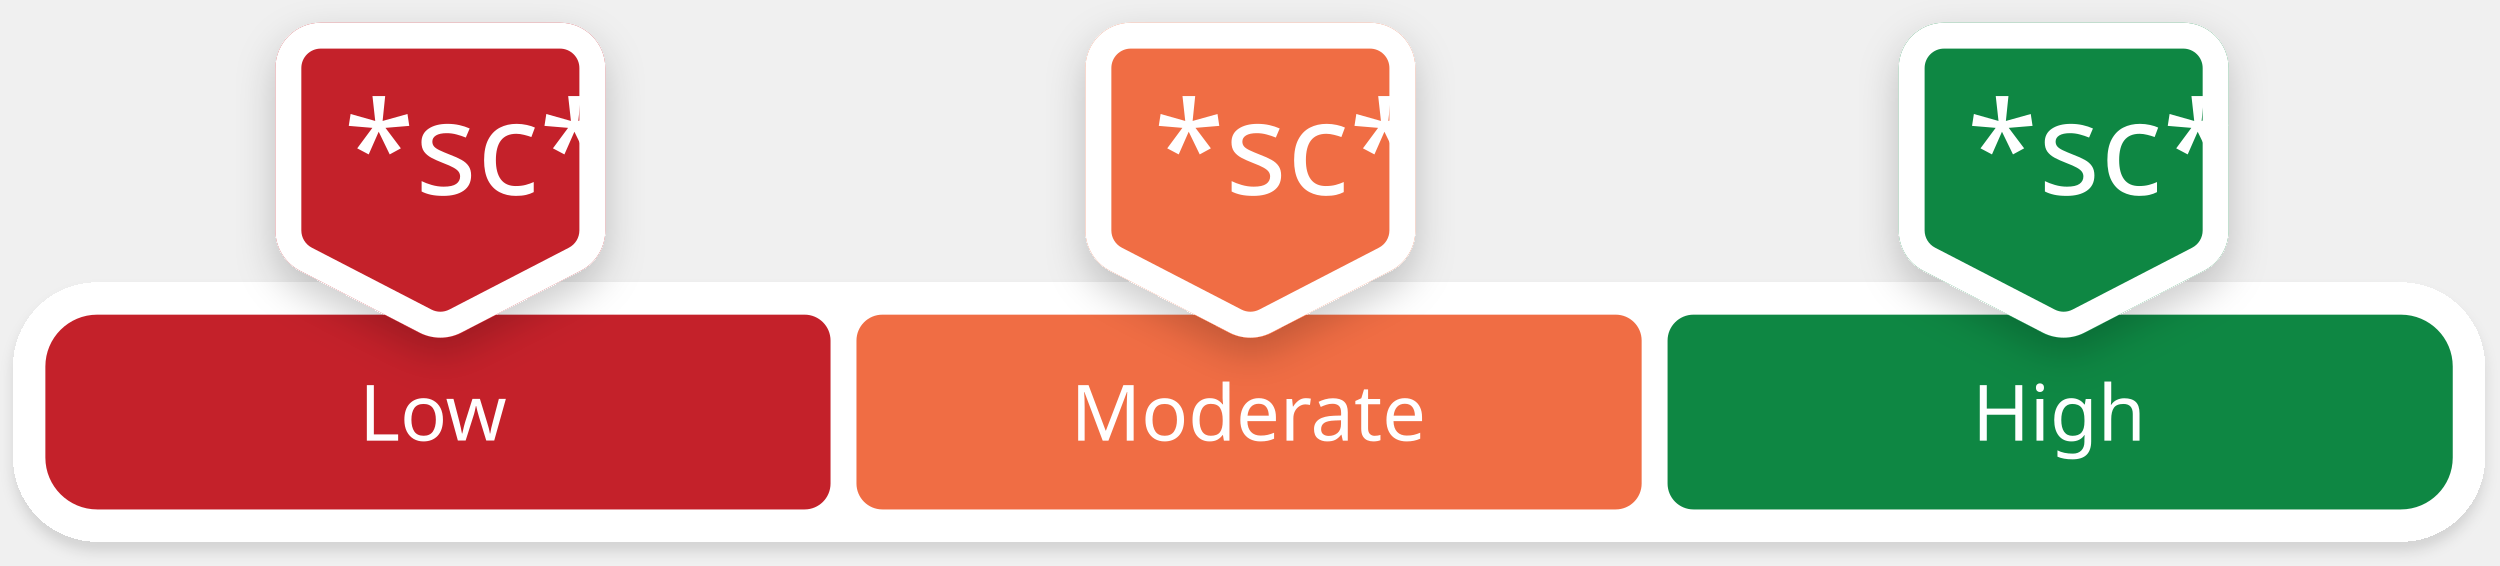
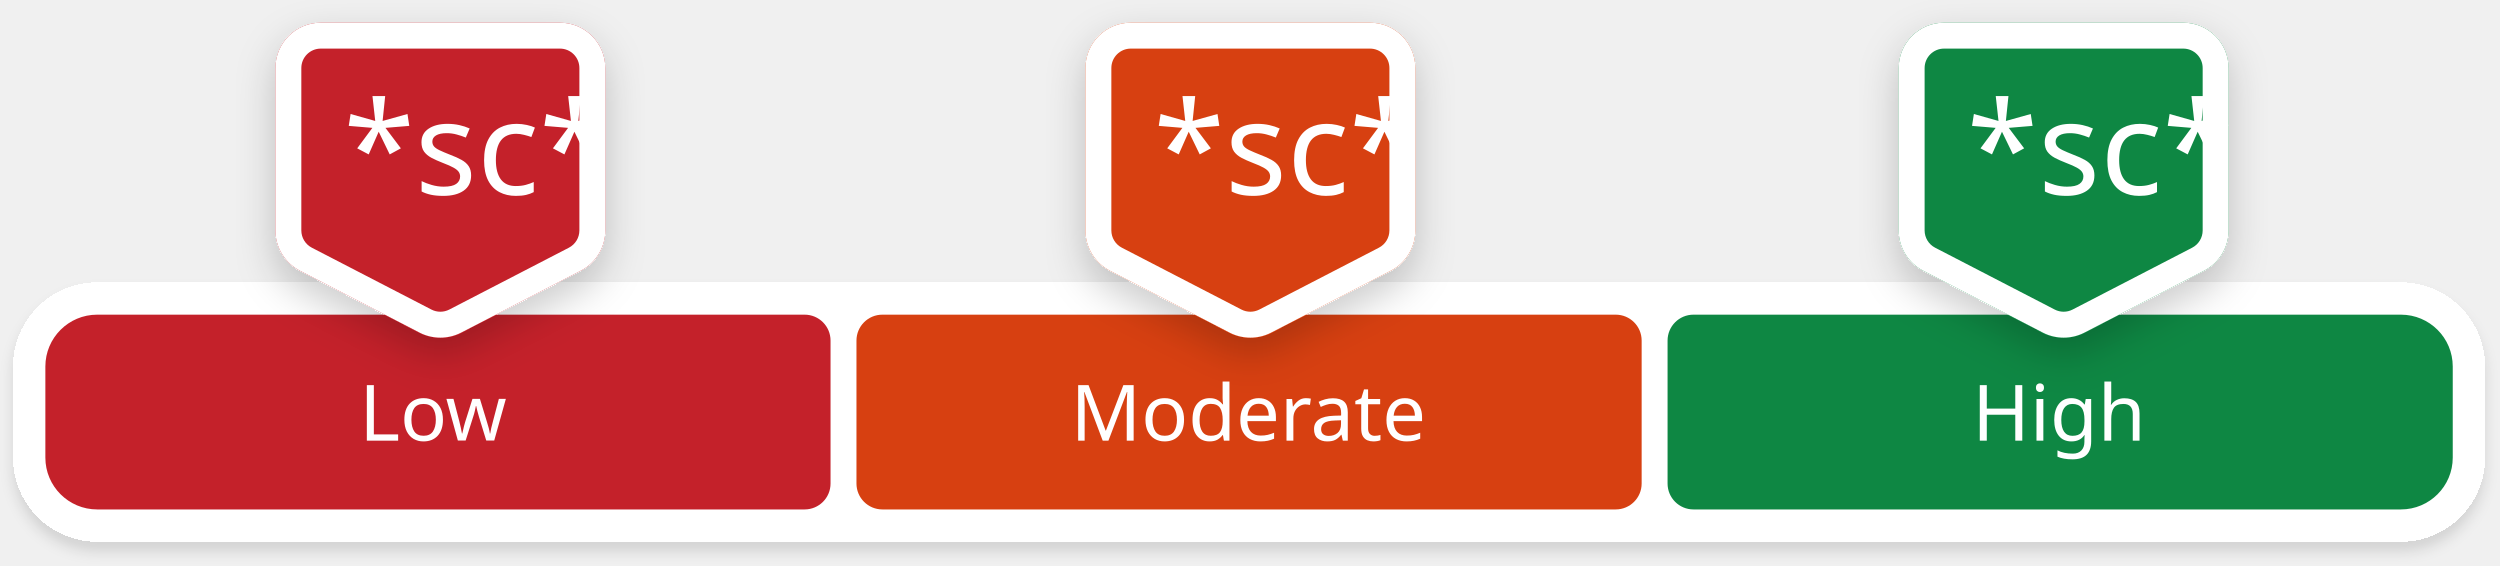
<svg xmlns="http://www.w3.org/2000/svg" width="809" height="183" viewBox="0 0 809 183" fill="none">
  <g id="slider-csuq_short">
    <g id="Frame 1" filter="url(#filter0_d_62_56)">
      <rect x="4.194" y="91.34" width="800" height="84" rx="27.261" fill="white" shape-rendering="crispEdges" />
      <g id="frame-Low-Satisfaction">
        <path d="M14.679 118.6C14.679 109.335 22.19 101.824 31.455 101.824H260.376C265.008 101.824 268.764 105.58 268.764 110.212V156.467C268.764 161.099 265.008 164.855 260.376 164.855H31.455C22.19 164.855 14.679 157.344 14.679 148.079V118.6Z" fill="#C4212A" />
        <text id="label" fill="white" xml:space="preserve" style="white-space: pre" font-family="Arial Rounded MT Bold" font-size="25.164" letter-spacing="0em">
          <tspan x="116.275" y="142.592">Low</tspan>
        </text>
      </g>
      <g id="frame-Moderate-Satisfaction">
-         <rect x="277.152" y="101.824" width="254.085" height="63.03" rx="8.388" fill="#F06D44" />
+         <rect x="277.152" y="101.824" width="254.085" height="63.03" rx="8.388" fill="#D74011" />
        <text id="label2" fill="white" xml:space="preserve" style="white-space: pre" font-family="Arial Rounded MT Bold" font-size="25.164" letter-spacing="0em">
          <tspan x="346.457" y="142.592">Moderate</tspan>
        </text>
      </g>
      <g id="frame-High-Satisfaction">
        <path d="M539.624 110.212C539.624 105.58 543.38 101.824 548.012 101.824H776.933C786.198 101.824 793.709 109.335 793.709 118.6V148.079C793.709 157.344 786.198 164.855 776.933 164.855H548.012C543.38 164.855 539.624 161.099 539.624 156.467V110.212Z" fill="#0E8743" />
        <text id="label3" fill="white" xml:space="preserve" style="white-space: pre" font-family="Arial Rounded MT Bold" font-size="25.164" letter-spacing="0em">
          <tspan x="638.222" y="142.592">High</tspan>
        </text>
      </g>
    </g>
    <g id="bubble-Low-Satisfaction">
      <g id="Union" filter="url(#filter1_d_62_56)">
        <mask id="path-8-inside-1_62_56" fill="white">
          <path d="M149.244 107.623C145.014 109.811 139.986 109.811 135.756 107.623L97.057 87.606C92.183 85.085 89.122 80.055 89.122 74.568V22.018C89.122 13.911 95.694 7.339 103.801 7.339H181.199C189.306 7.339 195.878 13.911 195.878 22.018V74.568C195.878 80.055 192.817 85.085 187.943 87.606L149.244 107.623Z" />
        </mask>
        <path d="M149.244 107.623C145.014 109.811 139.986 109.811 135.756 107.623L97.057 87.606C92.183 85.085 89.122 80.055 89.122 74.568V22.018C89.122 13.911 95.694 7.339 103.801 7.339H181.199C189.306 7.339 195.878 13.911 195.878 22.018V74.568C195.878 80.055 192.817 85.085 187.943 87.606L149.244 107.623Z" fill="#C4212A" />
        <path d="M187.943 87.606L184.089 80.156L187.943 87.606ZM97.057 87.606L100.911 80.156L97.057 87.606ZM135.756 107.623L139.61 100.172L135.756 107.623ZM149.244 107.623L145.39 100.172L149.244 107.623ZM135.756 107.623L139.61 100.172L100.911 80.156L97.057 87.606L93.203 95.056L131.902 115.073L135.756 107.623ZM89.122 74.568H97.51V22.018H89.122H80.734V74.568H89.122ZM103.801 7.339V15.727H181.199V7.339V-1.048H103.801V7.339ZM195.878 22.018H187.49V74.568H195.878H204.266V22.018H195.878ZM187.943 87.606L184.089 80.156L145.39 100.172L149.244 107.623L153.097 115.073L191.796 95.056L187.943 87.606ZM195.878 74.568H187.49C187.49 76.92 186.178 79.075 184.089 80.156L187.943 87.606L191.796 95.056C199.456 91.094 204.266 83.191 204.266 74.568H195.878ZM181.199 7.339V15.727C184.673 15.727 187.49 18.544 187.49 22.018H195.878H204.266C204.266 9.279 193.938 -1.048 181.199 -1.048V7.339ZM89.122 22.018H97.51C97.51 18.544 100.326 15.727 103.801 15.727V7.339V-1.048C91.061 -1.048 80.734 9.279 80.734 22.018H89.122ZM97.057 87.606L100.911 80.156C98.822 79.075 97.51 76.92 97.51 74.568H89.122H80.734C80.734 83.191 85.544 91.094 93.203 95.056L97.057 87.606ZM135.756 107.623L131.902 115.073C138.549 118.511 146.451 118.511 153.097 115.073L149.244 107.623L145.39 100.172C143.577 101.11 141.422 101.11 139.61 100.172L135.756 107.623Z" fill="white" mask="url(#path-8-inside-1_62_56)" />
      </g>
      <text id="score" fill="white" xml:space="preserve" style="white-space: pre" font-family="Arial Rounded MT Bold" font-size="41.94" letter-spacing="0em">
        <tspan x="111.14" y="62.968">*sc*</tspan>
      </text>
    </g>
    <g id="bubble-Moderate-Satisfaction">
      <g id="Union_2" filter="url(#filter2_d_62_56)">
        <mask id="path-11-inside-2_62_56" fill="white">
          <path d="M411.367 107.623C407.137 109.811 402.109 109.811 397.879 107.623L359.18 87.606C354.306 85.085 351.245 80.055 351.245 74.568V22.018C351.245 13.911 357.817 7.339 365.924 7.339H443.322C451.429 7.339 458.001 13.911 458.001 22.018V74.568C458.001 80.055 454.94 85.085 450.066 87.606L411.367 107.623Z" />
        </mask>
-         <path d="M411.367 107.623C407.137 109.811 402.109 109.811 397.879 107.623L359.18 87.606C354.306 85.085 351.245 80.055 351.245 74.568V22.018C351.245 13.911 357.817 7.339 365.924 7.339H443.322C451.429 7.339 458.001 13.911 458.001 22.018V74.568C458.001 80.055 454.94 85.085 450.066 87.606L411.367 107.623Z" fill="#F06D44" />
+         <path d="M411.367 107.623C407.137 109.811 402.109 109.811 397.879 107.623L359.18 87.606C354.306 85.085 351.245 80.055 351.245 74.568V22.018C351.245 13.911 357.817 7.339 365.924 7.339H443.322C451.429 7.339 458.001 13.911 458.001 22.018V74.568C458.001 80.055 454.94 85.085 450.066 87.606L411.367 107.623Z" fill="#D74011" />
        <path d="M450.066 87.606L446.212 80.156L450.066 87.606ZM359.18 87.606L363.034 80.156L359.18 87.606ZM397.879 107.623L401.733 100.172L397.879 107.623ZM411.367 107.623L407.513 100.172L411.367 107.623ZM397.879 107.623L401.733 100.172L363.034 80.156L359.18 87.606L355.327 95.056L394.026 115.073L397.879 107.623ZM351.245 74.568H359.633V22.018H351.245H342.857V74.568H351.245ZM365.924 7.339V15.727H443.322V7.339V-1.048H365.924V7.339ZM458.001 22.018H449.613V74.568H458.001H466.389V22.018H458.001ZM450.066 87.606L446.212 80.156L407.513 100.172L411.367 107.623L415.22 115.073L453.92 95.056L450.066 87.606ZM458.001 74.568H449.613C449.613 76.92 448.301 79.075 446.212 80.156L450.066 87.606L453.92 95.056C461.579 91.094 466.389 83.191 466.389 74.568H458.001ZM443.322 7.339V15.727C446.796 15.727 449.613 18.544 449.613 22.018H458.001H466.389C466.389 9.279 456.062 -1.048 443.322 -1.048V7.339ZM351.245 22.018H359.633C359.633 18.544 362.45 15.727 365.924 15.727V7.339V-1.048C353.185 -1.048 342.857 9.279 342.857 22.018H351.245ZM359.18 87.606L363.034 80.156C360.945 79.075 359.633 76.92 359.633 74.568H351.245H342.857C342.857 83.191 347.667 91.094 355.327 95.056L359.18 87.606ZM397.879 107.623L394.026 115.073C400.672 118.511 408.574 118.511 415.22 115.073L411.367 107.623L407.513 100.172C405.7 101.11 403.546 101.11 401.733 100.172L397.879 107.623Z" fill="white" mask="url(#path-11-inside-2_62_56)" />
      </g>
      <text id="score_2" fill="white" xml:space="preserve" style="white-space: pre" font-family="Arial Rounded MT Bold" font-size="41.94" letter-spacing="0em">
        <tspan x="373.263" y="62.968">*sc*</tspan>
      </text>
    </g>
    <g id="bubble-High-Satisfaction">
      <g id="Union_3" filter="url(#filter3_d_62_56)">
        <mask id="path-14-inside-3_62_56" fill="white">
          <path d="M674.539 107.623C670.309 109.811 665.281 109.811 661.051 107.623L622.352 87.606C617.478 85.085 614.417 80.055 614.417 74.568V22.018C614.417 13.911 620.989 7.339 629.096 7.339H706.494C714.601 7.339 721.173 13.911 721.173 22.018V74.568C721.173 80.055 718.112 85.085 713.238 87.606L674.539 107.623Z" />
        </mask>
        <path d="M674.539 107.623C670.309 109.811 665.281 109.811 661.051 107.623L622.352 87.606C617.478 85.085 614.417 80.055 614.417 74.568V22.018C614.417 13.911 620.989 7.339 629.096 7.339H706.494C714.601 7.339 721.173 13.911 721.173 22.018V74.568C721.173 80.055 718.112 85.085 713.238 87.606L674.539 107.623Z" fill="#0E8743" />
        <path d="M713.238 87.606L709.384 80.156L713.238 87.606ZM622.352 87.606L626.205 80.156L622.352 87.606ZM661.051 107.623L664.904 100.172L661.051 107.623ZM674.539 107.623L670.685 100.172L674.539 107.623ZM661.051 107.623L664.904 100.172L626.205 80.156L622.352 87.606L618.498 95.056L657.197 115.073L661.051 107.623ZM614.417 74.568H622.805V22.018H614.417H606.029V74.568H614.417ZM629.096 7.339V15.727H706.494V7.339V-1.048H629.096V7.339ZM721.173 22.018H712.785V74.568H721.173H729.561V22.018H721.173ZM713.238 87.606L709.384 80.156L670.685 100.172L674.539 107.623L678.392 115.073L717.091 95.056L713.238 87.606ZM721.173 74.568H712.785C712.785 76.92 711.473 79.075 709.384 80.156L713.238 87.606L717.091 95.056C724.751 91.094 729.561 83.191 729.561 74.568H721.173ZM706.494 7.339V15.727C709.968 15.727 712.785 18.544 712.785 22.018H721.173H729.561C729.561 9.279 719.233 -1.048 706.494 -1.048V7.339ZM614.417 22.018H622.805C622.805 18.544 625.621 15.727 629.096 15.727V7.339V-1.048C616.356 -1.048 606.029 9.279 606.029 22.018H614.417ZM622.352 87.606L626.205 80.156C624.117 79.075 622.805 76.92 622.805 74.568H614.417H606.029C606.029 83.191 610.839 91.094 618.498 95.056L622.352 87.606ZM661.051 107.623L657.197 115.073C663.844 118.511 671.745 118.511 678.392 115.073L674.539 107.623L670.685 100.172C668.872 101.11 666.717 101.11 664.904 100.172L661.051 107.623Z" fill="white" mask="url(#path-14-inside-3_62_56)" />
      </g>
      <text id="score_3" fill="white" xml:space="preserve" style="white-space: pre" font-family="Arial Rounded MT Bold" font-size="41.94" letter-spacing="0em">
        <tspan x="636.435" y="62.968">*sc*</tspan>
      </text>
    </g>
  </g>
  <defs>
    <filter id="filter0_d_62_56" x="0" y="90.291" width="808.388" height="92.388" filterUnits="userSpaceOnUse" color-interpolation-filters="sRGB">
      <feFlood flood-opacity="0" result="BackgroundImageFix" />
      <feColorMatrix in="SourceAlpha" type="matrix" values="0 0 0 0 0 0 0 0 0 0 0 0 0 0 0 0 0 0 127 0" result="hardAlpha" />
      <feOffset dy="3.145" />
      <feGaussianBlur stdDeviation="2.097" />
      <feComposite in2="hardAlpha" operator="out" />
      <feColorMatrix type="matrix" values="0 0 0 0 0 0 0 0 0 0 0 0 0 0 0 0 0 0 0.12 0" />
      <feBlend mode="normal" in2="BackgroundImageFix" result="effect1_dropShadow_62_56" />
      <feBlend mode="normal" in="SourceGraphic" in2="effect1_dropShadow_62_56" result="shape" />
    </filter>
    <filter id="filter1_d_62_56" x="76.54" y="2.86102e-05" width="131.92" height="127.088" filterUnits="userSpaceOnUse" color-interpolation-filters="sRGB">
      <feFlood flood-opacity="0" result="BackgroundImageFix" />
      <feColorMatrix in="SourceAlpha" type="matrix" values="0 0 0 0 0 0 0 0 0 0 0 0 0 0 0 0 0 0 127 0" result="hardAlpha" />
      <feOffset dy="5.242" />
      <feGaussianBlur stdDeviation="6.291" />
      <feComposite in2="hardAlpha" operator="out" />
      <feColorMatrix type="matrix" values="0 0 0 0 0 0 0 0 0 0 0 0 0 0 0 0 0 0 0.2 0" />
      <feBlend mode="normal" in2="BackgroundImageFix" result="effect1_dropShadow_62_56" />
      <feBlend mode="normal" in="SourceGraphic" in2="effect1_dropShadow_62_56" result="shape" />
    </filter>
    <filter id="filter2_d_62_56" x="338.663" y="2.86102e-05" width="131.92" height="127.088" filterUnits="userSpaceOnUse" color-interpolation-filters="sRGB">
      <feFlood flood-opacity="0" result="BackgroundImageFix" />
      <feColorMatrix in="SourceAlpha" type="matrix" values="0 0 0 0 0 0 0 0 0 0 0 0 0 0 0 0 0 0 127 0" result="hardAlpha" />
      <feOffset dy="5.242" />
      <feGaussianBlur stdDeviation="6.291" />
      <feComposite in2="hardAlpha" operator="out" />
      <feColorMatrix type="matrix" values="0 0 0 0 0 0 0 0 0 0 0 0 0 0 0 0 0 0 0.2 0" />
      <feBlend mode="normal" in2="BackgroundImageFix" result="effect1_dropShadow_62_56" />
      <feBlend mode="normal" in="SourceGraphic" in2="effect1_dropShadow_62_56" result="shape" />
    </filter>
    <filter id="filter3_d_62_56" x="601.835" y="2.86102e-05" width="131.92" height="127.088" filterUnits="userSpaceOnUse" color-interpolation-filters="sRGB">
      <feFlood flood-opacity="0" result="BackgroundImageFix" />
      <feColorMatrix in="SourceAlpha" type="matrix" values="0 0 0 0 0 0 0 0 0 0 0 0 0 0 0 0 0 0 127 0" result="hardAlpha" />
      <feOffset dy="5.242" />
      <feGaussianBlur stdDeviation="6.291" />
      <feComposite in2="hardAlpha" operator="out" />
      <feColorMatrix type="matrix" values="0 0 0 0 0 0 0 0 0 0 0 0 0 0 0 0 0 0 0.2 0" />
      <feBlend mode="normal" in2="BackgroundImageFix" result="effect1_dropShadow_62_56" />
      <feBlend mode="normal" in="SourceGraphic" in2="effect1_dropShadow_62_56" result="shape" />
    </filter>
  </defs>
</svg>
